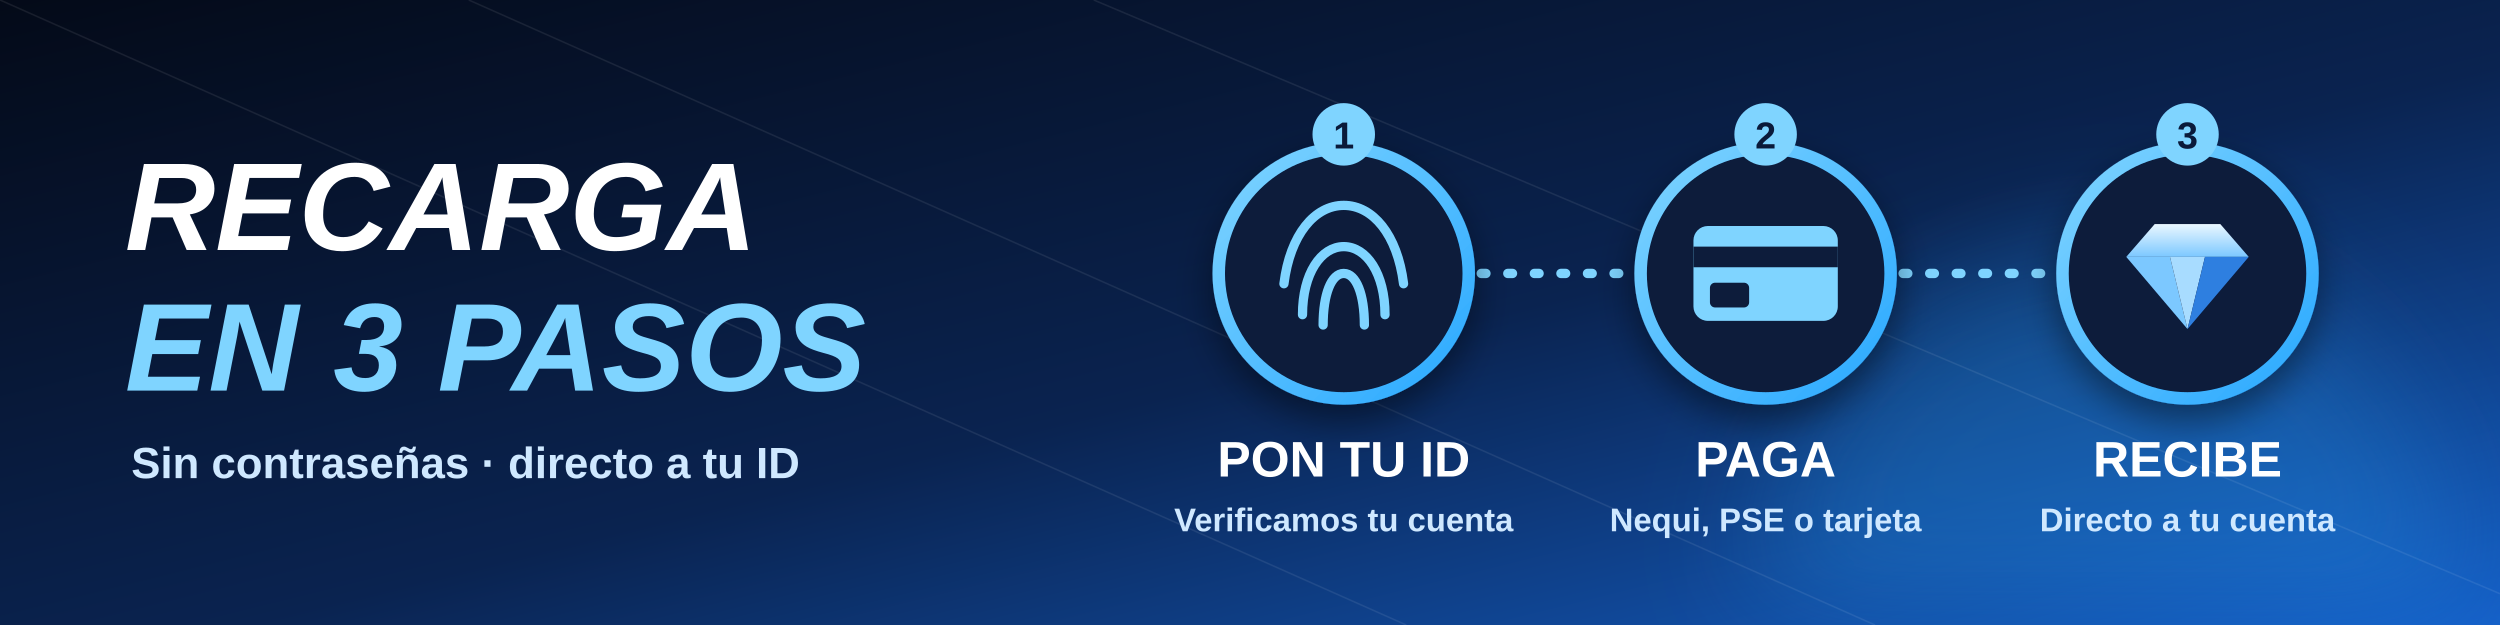
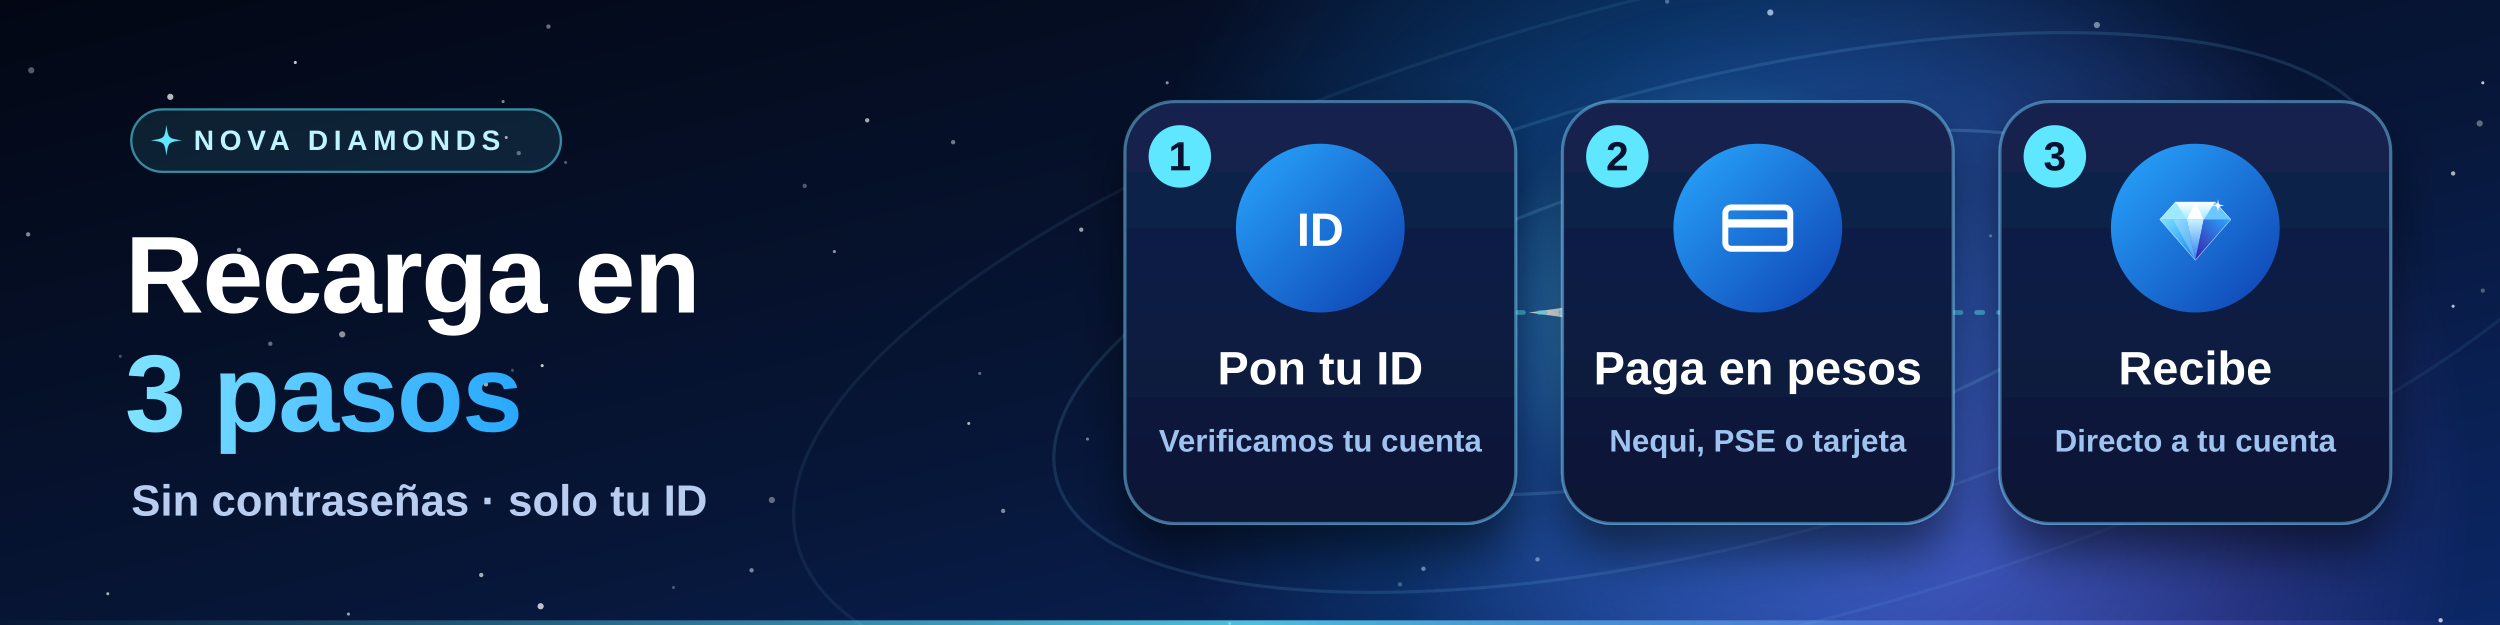
<svg xmlns="http://www.w3.org/2000/svg" viewBox="0 0 1600 400" width="1600" height="400">
  <defs>
    <linearGradient id="bg" x1="0" y1="0" x2="1" y2="1">
-       <stop offset="0" stop-color="#040a18" />
-       <stop offset="0.55" stop-color="#0a2350" />
-       <stop offset="1" stop-color="#1460c8" />
+       <stop offset="0" stop-color="#030714" />
+       <stop offset=".55" stop-color="#071637" />
+       <stop offset="1" stop-color="#0b2766" />
    </linearGradient>
-     <linearGradient id="ring" x1="0" y1="0" x2="1" y2="1">
-       <stop offset="0" stop-color="#7fd4ff" />
+     <radialGradient id="flare" cx="0.688" cy="0.5" r="0.237" gradientUnits="objectBoundingBox" gradientTransform="translate(0.6875 0.5) scale(1 4.0) translate(-0.6875 -0.5)">
+       <stop offset="0" stop-color="#e9fbff" stop-opacity=".95" />
+       <stop offset=".12" stop-color="#5ee7ff" stop-opacity=".75" />
+       <stop offset=".4" stop-color="#1484f0" stop-opacity=".35" />
+       <stop offset="1" stop-color="#1484f0" stop-opacity="0" />
+     </radialGradient>
+     <radialGradient id="violet" cx="0.771" cy="0.785" r="0.214" gradientTransform="translate(0.770625 0.785) scale(1 4.0) translate(-0.770625 -0.785)">
+       <stop offset="0" stop-color="#8b6cff" stop-opacity=".55" />
+       <stop offset="1" stop-color="#8b6cff" stop-opacity="0" />
+     </radialGradient>
+     <linearGradient id="hl" x1="0" y1="0" x2="1" y2="0">
+       <stop offset="0" stop-color="#7fe3ff" />
      <stop offset="1" stop-color="#29a8ff" />
    </linearGradient>
-     <linearGradient id="gt" x1="0" y1="0" x2="0" y2="1">
-       <stop offset="0" stop-color="#eaf7ff" />
-       <stop offset="1" stop-color="#7cc8ff" />
+     <linearGradient id="line" x1="0" y1="0" x2="1" y2="0">
+       <stop offset="0" stop-color="#5ee7ff" stop-opacity="0" />
+       <stop offset=".5" stop-color="#5ee7ff" stop-opacity=".8" />
+       <stop offset="1" stop-color="#8b6cff" stop-opacity="0" />
    </linearGradient>
-     <filter id="glow" x="-50%" y="-50%" width="200%" height="200%">
-       <feGaussianBlur stdDeviation="40" />
+     <linearGradient id="gemTop" x1="0" y1="0" x2="0" y2="1">
+       <stop offset="0" stop-color="#ffffff" />
+       <stop offset="1" stop-color="#9fe9ff" />
+     </linearGradient>
+     <linearGradient id="gemA" x1="0" y1="0" x2="1" y2="1">
+       <stop offset="0" stop-color="#7fe3ff" />
+       <stop offset="1" stop-color="#1484f0" />
+     </linearGradient>
+     <linearGradient id="gemB" x1="1" y1="0" x2="0" y2="1">
+       <stop offset="0" stop-color="#29a8ff" />
+       <stop offset="1" stop-color="#3a1fa8" />
+     </linearGradient>
+     <linearGradient id="gemC" x1="0" y1="0" x2="0" y2="1">
+       <stop offset="0" stop-color="#c7f4ff" />
+       <stop offset="1" stop-color="#2b7cf0" />
+     </linearGradient>
+     <linearGradient id="card1" x1="0" y1="0" x2="1" y2="1">
+       <stop offset="0" stop-color="#29a8ff" />
+       <stop offset="1" stop-color="#0d3fb0" />
+     </linearGradient>
+     <linearGradient id="card2" x1="0" y1="0" x2="1" y2="1">
+       <stop offset="0" stop-color="#8b6cff" />
+       <stop offset="1" stop-color="#3a1fa8" />
+     </linearGradient>
+     <linearGradient id="card3" x1="0" y1="0" x2="1" y2="1">
+       <stop offset="0" stop-color="#1d2a4f" />
+       <stop offset="1" stop-color="#0b1330" />
+     </linearGradient>
+     <linearGradient id="panel" x1="0" y1="0" x2="0" y2="1">
+       <stop offset="0" stop-color="#13244f" />
+       <stop offset="1" stop-color="#0a1534" />
+     </linearGradient>
+     <filter id="blur" x="-50%" y="-50%" width="200%" height="200%">
+       <feGaussianBlur stdDeviation="18" />
    </filter>
-     <filter id="shadow" x="-30%" y="-30%" width="160%" height="170%">
-       <feDropShadow dx="0" dy="10" stdDeviation="12" flood-color="#000" flood-opacity=".45" />
+     <filter id="drop" x="-30%" y="-30%" width="160%" height="170%">
+       <feDropShadow dx="0" dy="18" stdDeviation="16" flood-color="#000" flood-opacity=".55" />
    </filter>
  </defs>
  <rect width="1600" height="400" fill="url(#bg)" />
-   <circle cx="1350" cy="380" r="220" fill="#29a8ff" opacity=".25" filter="url(#glow)" />
-   <g opacity=".08" stroke="#fff">
-     <path d="M0 0 L900 400" />
-     <path d="M300 0 L1200 400" />
-     <path d="M700 0 L1600 380" />
+   <g>
+     <circle cx="20" cy="45" r="2" fill="#fff" opacity="0.33" />
+     <circle cx="69" cy="380" r="1" fill="#fff" opacity="0.64" />
+     <circle cx="223" cy="393" r="1" fill="#fff" opacity="0.61" />
+     <circle cx="219" cy="214" r="2" fill="#fff" opacity="0.54" />
+     <circle cx="328" cy="237" r="1" fill="#fff" opacity="0.26" />
+     <circle cx="1504" cy="161" r="1" fill="#fff" opacity="0.36" />
+     <circle cx="627" cy="239" r="1" fill="#fff" opacity="0.37" />
+     <circle cx="347" cy="234" r="1" fill="#fff" opacity="0.77" />
+     <circle cx="1342" cy="142" r="1" fill="#fff" opacity="0.33" />
+     <circle cx="1274" cy="151" r="1" fill="#fff" opacity="0.65" />
+     <circle cx="1389" cy="260" r="1" fill="#fff" opacity="0.36" />
+     <circle cx="692" cy="147" r="1.4" fill="#fff" opacity="0.60" />
+     <circle cx="351" cy="17" r="1.4" fill="#fff" opacity="0.41" />
+     <circle cx="915" cy="193" r="1.4" fill="#fff" opacity="0.78" />
+     <circle cx="1562" cy="397" r="1.4" fill="#fff" opacity="0.74" />
+     <circle cx="896" cy="374" r="1.4" fill="#fff" opacity="0.30" />
+     <circle cx="308" cy="368" r="1.4" fill="#fff" opacity="0.63" />
+     <circle cx="153" cy="160" r="1.4" fill="#fff" opacity="0.61" />
+     <circle cx="1587" cy="79" r="2" fill="#fff" opacity="0.36" />
+     <circle cx="534" cy="161" r="1" fill="#fff" opacity="0.56" />
+     <circle cx="189" cy="40" r="1" fill="#fff" opacity="0.78" />
+     <circle cx="322" cy="65" r="1" fill="#fff" opacity="0.51" />
+     <circle cx="797" cy="315" r="1.4" fill="#fff" opacity="0.72" />
+     <circle cx="1570" cy="196" r="1" fill="#fff" opacity="0.72" />
+     <circle cx="777" cy="319" r="2" fill="#fff" opacity="0.79" />
+     <circle cx="1228" cy="102" r="2" fill="#fff" opacity="0.44" />
+     <circle cx="18" cy="150" r="1.4" fill="#fff" opacity="0.50" />
+     <circle cx="1589" cy="53" r="1" fill="#fff" opacity="0.76" />
+     <circle cx="1419" cy="316" r="1.4" fill="#fff" opacity="0.63" />
+     <circle cx="887" cy="223" r="2" fill="#fff" opacity="0.37" />
+     <circle cx="311" cy="246" r="1.4" fill="#fff" opacity="0.64" />
+     <circle cx="747" cy="53" r="1" fill="#fff" opacity="0.54" />
+     <circle cx="555" cy="77" r="1.4" fill="#fff" opacity="0.63" />
+     <circle cx="928" cy="66" r="1" fill="#fff" opacity="0.65" />
+     <circle cx="332" cy="98" r="1.4" fill="#fff" opacity="0.36" />
+     <circle cx="1425" cy="123" r="1" fill="#fff" opacity="0.76" />
+     <circle cx="431" cy="376" r="1" fill="#fff" opacity="0.27" />
+     <circle cx="984" cy="358" r="1.4" fill="#fff" opacity="0.55" />
+     <circle cx="696" cy="281" r="1" fill="#fff" opacity="0.47" />
+     <circle cx="1308" cy="154" r="1" fill="#fff" opacity="0.38" />
+     <circle cx="515" cy="119" r="1.4" fill="#fff" opacity="0.31" />
+     <circle cx="346" cy="388" r="2" fill="#fff" opacity="0.74" />
+     <circle cx="723" cy="261" r="1" fill="#fff" opacity="0.48" />
+     <circle cx="109" cy="62" r="2" fill="#fff" opacity="0.71" />
+     <circle cx="1570" cy="111" r="1.4" fill="#fff" opacity="0.67" />
+     <circle cx="481" cy="365" r="1.4" fill="#fff" opacity="0.47" />
+     <circle cx="1243" cy="93" r="1" fill="#fff" opacity="0.72" />
+     <circle cx="865" cy="128" r="1" fill="#fff" opacity="0.62" />
+     <circle cx="1133" cy="8" r="2" fill="#fff" opacity="0.77" />
+     <circle cx="1077" cy="208" r="1.4" fill="#fff" opacity="0.42" />
+     <circle cx="620" cy="271" r="1" fill="#fff" opacity="0.67" />
+     <circle cx="77" cy="228" r="1" fill="#fff" opacity="0.28" />
+     <circle cx="1527" cy="274" r="1.4" fill="#fff" opacity="0.40" />
+     <circle cx="173" cy="220" r="1.4" fill="#fff" opacity="0.39" />
+     <circle cx="787" cy="399" r="1" fill="#fff" opacity="0.67" />
+     <circle cx="494" cy="320" r="2" fill="#fff" opacity="0.37" />
+     <circle cx="1378" cy="218" r="1" fill="#fff" opacity="0.26" />
+     <circle cx="1285" cy="176" r="2" fill="#fff" opacity="0.67" />
+     <circle cx="1067" cy="1" r="1.4" fill="#fff" opacity="0.38" />
+     <circle cx="1589" cy="186" r="1.4" fill="#fff" opacity="0.28" />
+     <circle cx="911" cy="364" r="1.4" fill="#fff" opacity="0.59" />
+     <circle cx="324" cy="88" r="1" fill="#fff" opacity="0.63" />
+     <circle cx="1342" cy="16" r="2" fill="#fff" opacity="0.50" />
+     <circle cx="642" cy="327" r="1.4" fill="#fff" opacity="0.49" />
+     <circle cx="890" cy="314" r="2" fill="#fff" opacity="0.28" />
+     <circle cx="1394" cy="123" r="1" fill="#fff" opacity="0.32" />
+     <circle cx="610" cy="91" r="1.4" fill="#fff" opacity="0.44" />
+     <circle cx="1471" cy="310" r="1.4" fill="#fff" opacity="0.58" />
+     <circle cx="1313" cy="168" r="1" fill="#fff" opacity="0.35" />
+     <circle cx="362" cy="104" r="1" fill="#fff" opacity="0.31" />
+     <circle cx="1362" cy="283" r="1.4" fill="#fff" opacity="0.40" />
  </g>
-   <text x="80" y="160" font-family="Arial Black, Impact, Arial, sans-serif" font-weight="900" font-style="italic" font-size="80" fill="#fff">RECARGA</text>
-   <text x="80" y="250" font-family="Arial Black, Impact, Arial, sans-serif" font-weight="900" font-style="italic" font-size="80" fill="#7fd4ff">EN 3 PASOS</text>
-   <text x="84" y="306" font-family="Arial, Helvetica, sans-serif" font-weight="700" font-size="28" fill="#cfe8ff">Sin contraseñas · directo a tu ID</text>
-   <path d="M948 175 H1042 M1218 175 H1312" stroke="#7fd4ff" stroke-width="6" stroke-dasharray="3 14" stroke-linecap="round" />
-   <g filter="url(#shadow)">
-     <circle cx="860" cy="175" r="80" fill="#0a1a3a" stroke="url(#ring)" stroke-width="8" />
-     <g fill="none" stroke="#7fd4ff" stroke-width="9" stroke-linecap="round" transform="translate(860 175) scale(0.66) translate(-210 -320)">
-       <path d="M170 360c0-40 18-66 40-66s40 26 40 66" />
-       <path d="M190 370c0-30 8-50 20-50s20 20 20 50" />
-       <path d="M152 330c6-48 30-76 58-76s52 28 58 76" />
-     </g>
-     <circle cx="1130" cy="175" r="80" fill="#0a1a3a" stroke="url(#ring)" stroke-width="8" />
-     <g transform="translate(1130 175) scale(0.66) translate(-600 -331)">
-       <rect x="530" y="285" rx="14" width="140" height="92" fill="#7fd4ff" />
-       <rect x="530" y="305" width="140" height="20" fill="#0a1a3a" />
-       <rect x="546" y="340" rx="5" width="38" height="24" fill="#0a1a3a" />
-     </g>
-     <circle cx="1400" cy="175" r="80" fill="#0a1a3a" stroke="url(#ring)" stroke-width="8" />
-     <g transform="translate(1400 177) scale(0.7) translate(-60 -56)">
-       <path d="M30 8h60l26 30H4L30 8Z" fill="url(#gt)" />
-       <path d="M4 38h40l16 66L4 38Z" fill="#7cc8ff" />
-       <path d="M44 38h32l-16 66-16-66Z" fill="#a8dcff" />
-       <path d="M76 38h40L60 104l16-66Z" fill="#2f7fe0" />
-     </g>
+   <rect width="1600" height="400" fill="url(#violet)" />
+   <rect width="1600" height="400" fill="url(#flare)" />
+   <ellipse cx="1100" cy="200" rx="285" ry="97" fill="none" stroke="#7fd4ff" stroke-opacity="0.22" stroke-width="2" transform="rotate(-14 1100 200)" />
+   <ellipse cx="1100" cy="200" rx="437" ry="149" fill="none" stroke="#7fd4ff" stroke-opacity="0.14" stroke-width="2" transform="rotate(-14 1100 200)" />
+   <ellipse cx="1100" cy="200" rx="608" ry="207" fill="none" stroke="#7fd4ff" stroke-opacity="0.08" stroke-width="2" transform="rotate(-14 1100 200)" />
+   <path d="M530.0 200 L1670.0 200" stroke="url(#line)" stroke-width="2" opacity=".7" />
+   <path d="M1100 78.4 C1114.592 185.408 1114.592 185.408 1221.6 200 C1114.592 214.592 1114.592 214.592 1100 321.6 C1085.408 214.592 1085.408 214.592 978.4 200 C1085.408 185.408 1085.408 185.408 1100 78.4Z" fill="#ffffff" opacity="0.9" />
+   <rect x="0" y="397" width="1600" height="3" fill="url(#line)" />
+   <rect x="84" y="70" width="275" height="40" rx="20" fill="#5ee7ff" fill-opacity=".1" stroke="#5ee7ff" stroke-opacity=".55" stroke-width="1.5" />
+   <path d="M106.5 79.9 C107.688 88.612 107.688 88.612 116.4 89.8 C107.688 90.988 107.688 90.988 106.5 99.7 C105.312 90.988 105.312 90.988 96.6 89.8 C105.312 88.612 105.312 88.612 106.5 79.9Z" fill="#5ee7ff" opacity="1" />
+   <text x="124" y="96" font-family="Arial, Helvetica, sans-serif" font-weight="900" font-size="18" letter-spacing="3.6" fill="#bff3ff">NOVA DIAMONDS</text>
+   <text x="80" y="200" font-family="Arial, Helvetica, sans-serif" font-weight="900" font-size="70" letter-spacing="-1">
+     <tspan fill="#ffffff">Recarga en </tspan>
+   </text>
+   <text x="80" y="276" font-family="Arial, Helvetica, sans-serif" font-weight="900" font-size="70" letter-spacing="-1">
+     <tspan fill="url(#hl)">3 pasos</tspan>
+   </text>
+   <text x="84" y="330" font-family="Arial, Helvetica, sans-serif" font-weight="700" font-size="28" fill="#b9cdf0">Sin contraseñas · solo tu ID</text>
+   <path d="M845.0 200 H1405.0" stroke="#5ee7ff" stroke-opacity=".6" stroke-width="3" stroke-dasharray="4 10" stroke-linecap="round" />
+   <g filter="url(#drop)">
+     <rect x="720" y="65.0" width="250" height="270" rx="32" fill="url(#panel)" stroke="#7fd4ff" stroke-opacity=".45" stroke-width="2" />
  </g>
-   <g font-family="Arial Black, Arial, sans-serif" font-weight="900" text-anchor="middle">
-     <circle cx="860" cy="86" r="20" fill="#7fd4ff" />
-     <text x="860" y="95" font-size="24" fill="#0a1a3a">1</text>
-     <circle cx="1130" cy="86" r="20" fill="#7fd4ff" />
-     <text x="1130" y="95" font-size="24" fill="#0a1a3a">2</text>
-     <circle cx="1400" cy="86" r="20" fill="#7fd4ff" />
-     <text x="1400" y="95" font-size="24" fill="#0a1a3a">3</text>
-     <text x="860" y="305" font-size="32" fill="#fff">PON TU ID</text>
-     <text x="1130" y="305" font-size="32" fill="#fff">PAGA</text>
-     <text x="1400" y="305" font-size="32" fill="#fff">RECIBE</text>
+   <circle cx="845.0" cy="146.0" r="54" fill="url(#card1)" />
+   <text x="845.0" y="157.34" text-anchor="middle" font-family="Arial, Helvetica, sans-serif" font-weight="900" font-size="30" fill="#fff">ID</text>
+   <circle cx="755.1" cy="100.1" r="20" fill="#5ee7ff" />
+   <text x="755.1" y="109" text-anchor="middle" font-family="Arial, Helvetica, sans-serif" font-weight="900" font-size="26" fill="#061230">1</text>
+   <text x="845.0" y="246" text-anchor="middle" font-family="Arial, Helvetica, sans-serif" font-weight="900" font-size="30" fill="#fff">Pon tu ID</text>
+   <text x="845.0" y="289" text-anchor="middle" font-family="Arial, Helvetica, sans-serif" font-weight="700" font-size="20" fill="#9fc3ef">Verificamos tu cuenta</text>
+   <g filter="url(#drop)">
+     <rect x="1000" y="65.0" width="250" height="270" rx="32" fill="url(#panel)" stroke="#7fd4ff" stroke-opacity=".45" stroke-width="2" />
  </g>
-   <g font-family="Arial, Helvetica, sans-serif" font-weight="700" font-size="21" fill="#cfe8ff" text-anchor="middle">
-     <text x="860" y="340">Verificamos tu cuenta</text>
-     <text x="1130" y="340">Nequi, PSE o tarjeta</text>
-     <text x="1400" y="340">Directo a tu cuenta</text>
+   <circle cx="1125.0" cy="146.0" r="54" fill="url(#card1)" />
+   <rect x="1104.21" y="132.77" width="41.58" height="26.46" rx="3.78" fill="none" stroke="#fff" stroke-width="3.8" />
+   <rect x="1104.21" y="140.33" width="41.58" height="5.292" fill="#fff" />
+   <circle cx="1035.1" cy="100.1" r="20" fill="#5ee7ff" />
+   <text x="1035.1" y="109" text-anchor="middle" font-family="Arial, Helvetica, sans-serif" font-weight="900" font-size="26" fill="#061230">2</text>
+   <text x="1125.0" y="246" text-anchor="middle" font-family="Arial, Helvetica, sans-serif" font-weight="900" font-size="30" fill="#fff">Paga en pesos</text>
+   <text x="1125.0" y="289" text-anchor="middle" font-family="Arial, Helvetica, sans-serif" font-weight="700" font-size="20" fill="#9fc3ef">Nequi, PSE o tarjeta</text>
+   <g filter="url(#drop)">
+     <rect x="1280" y="65.0" width="250" height="270" rx="32" fill="url(#panel)" stroke="#7fd4ff" stroke-opacity=".45" stroke-width="2" />
  </g>
+   <circle cx="1405.0" cy="146.0" r="54" fill="url(#card1)" />
+   <g>
+     <path d="M1392.3 129.3 L1417.7 129.3 L1427.7 140.5 L1382.3 140.5Z" fill="url(#gemTop)" />
+     <path d="M1392.3 129.3 L1399.6 140.5 L1382.3 140.5Z" fill="#9fe9ff" />
+     <path d="M1417.7 129.3 L1427.7 140.5 L1410.4 140.5Z" fill="#6cc6ff" />
+     <path d="M1405.0 129.3 L1410.4 140.5 L1399.6 140.5Z" fill="#ffffff" />
+     <path d="M1382.3 140.5 L1399.6 140.5 L1405.0 166.5Z" fill="url(#gemA)" />
+     <path d="M1399.6 140.5 L1410.4 140.5 L1405.0 166.5Z" fill="url(#gemC)" />
+     <path d="M1410.4 140.5 L1427.7 140.5 L1405.0 166.5Z" fill="url(#gemB)" />
+     <path d="M1390.9 140.5 L1399.6 140.5 L1405.0 166.5Z" fill="#ffffff" opacity=".25" />
+     <path d="M1392.3 129.3 L1417.7 129.3 L1427.7 140.5 L1405.0 166.5 L1382.3 140.5Z" fill="none" stroke="#e9fbff" stroke-opacity=".7" stroke-width="0.4" stroke-linejoin="round" />
+   </g>
+   <path d="M1419.515 127.442 C1420.005 131.034 1420.005 131.034 1423.598 131.524 C1420.005 132.014 1420.005 132.014 1419.515 135.607 C1419.025 132.014 1419.025 132.014 1415.433 131.524 C1419.025 131.034 1419.025 131.034 1419.515 127.442Z" fill="#ffffff" opacity="1" />
+   <circle cx="1315.1" cy="100.1" r="20" fill="#5ee7ff" />
+   <text x="1315.1" y="109" text-anchor="middle" font-family="Arial, Helvetica, sans-serif" font-weight="900" font-size="26" fill="#061230">3</text>
+   <text x="1405.0" y="246" text-anchor="middle" font-family="Arial, Helvetica, sans-serif" font-weight="900" font-size="30" fill="#fff">Recibe</text>
+   <text x="1405.0" y="289" text-anchor="middle" font-family="Arial, Helvetica, sans-serif" font-weight="700" font-size="20" fill="#9fc3ef">Directo a tu cuenta</text>
</svg>
